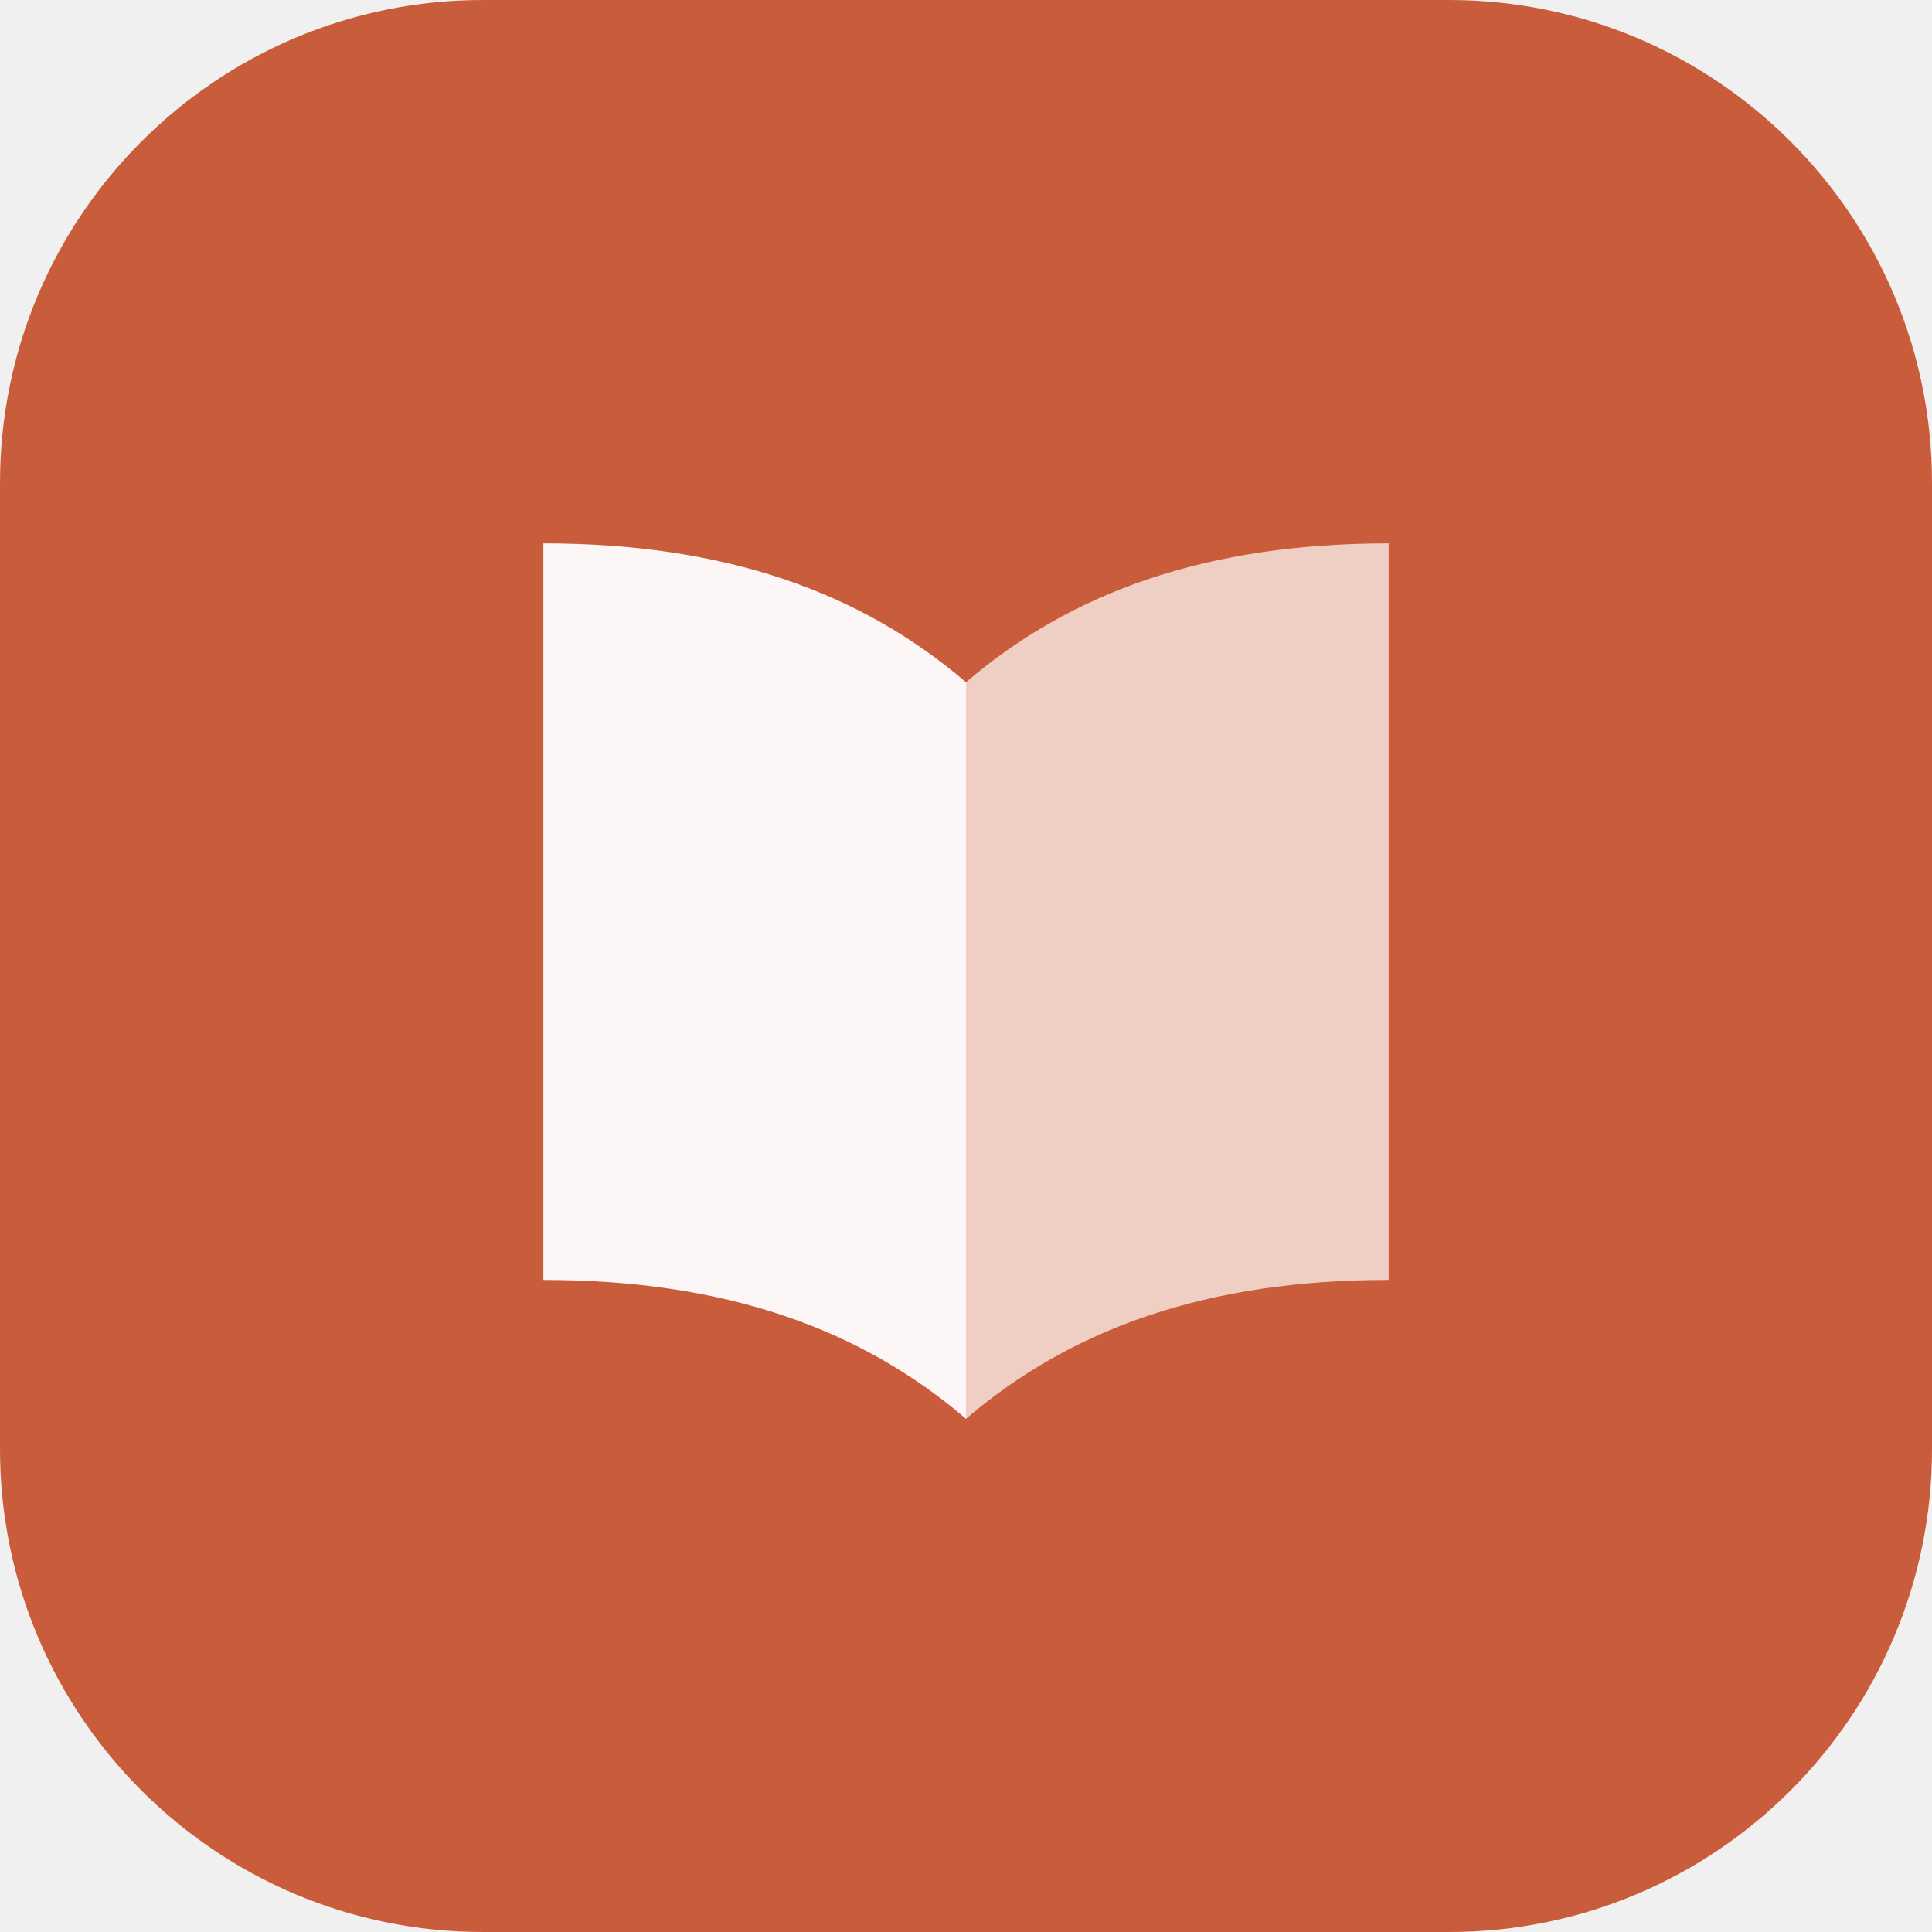
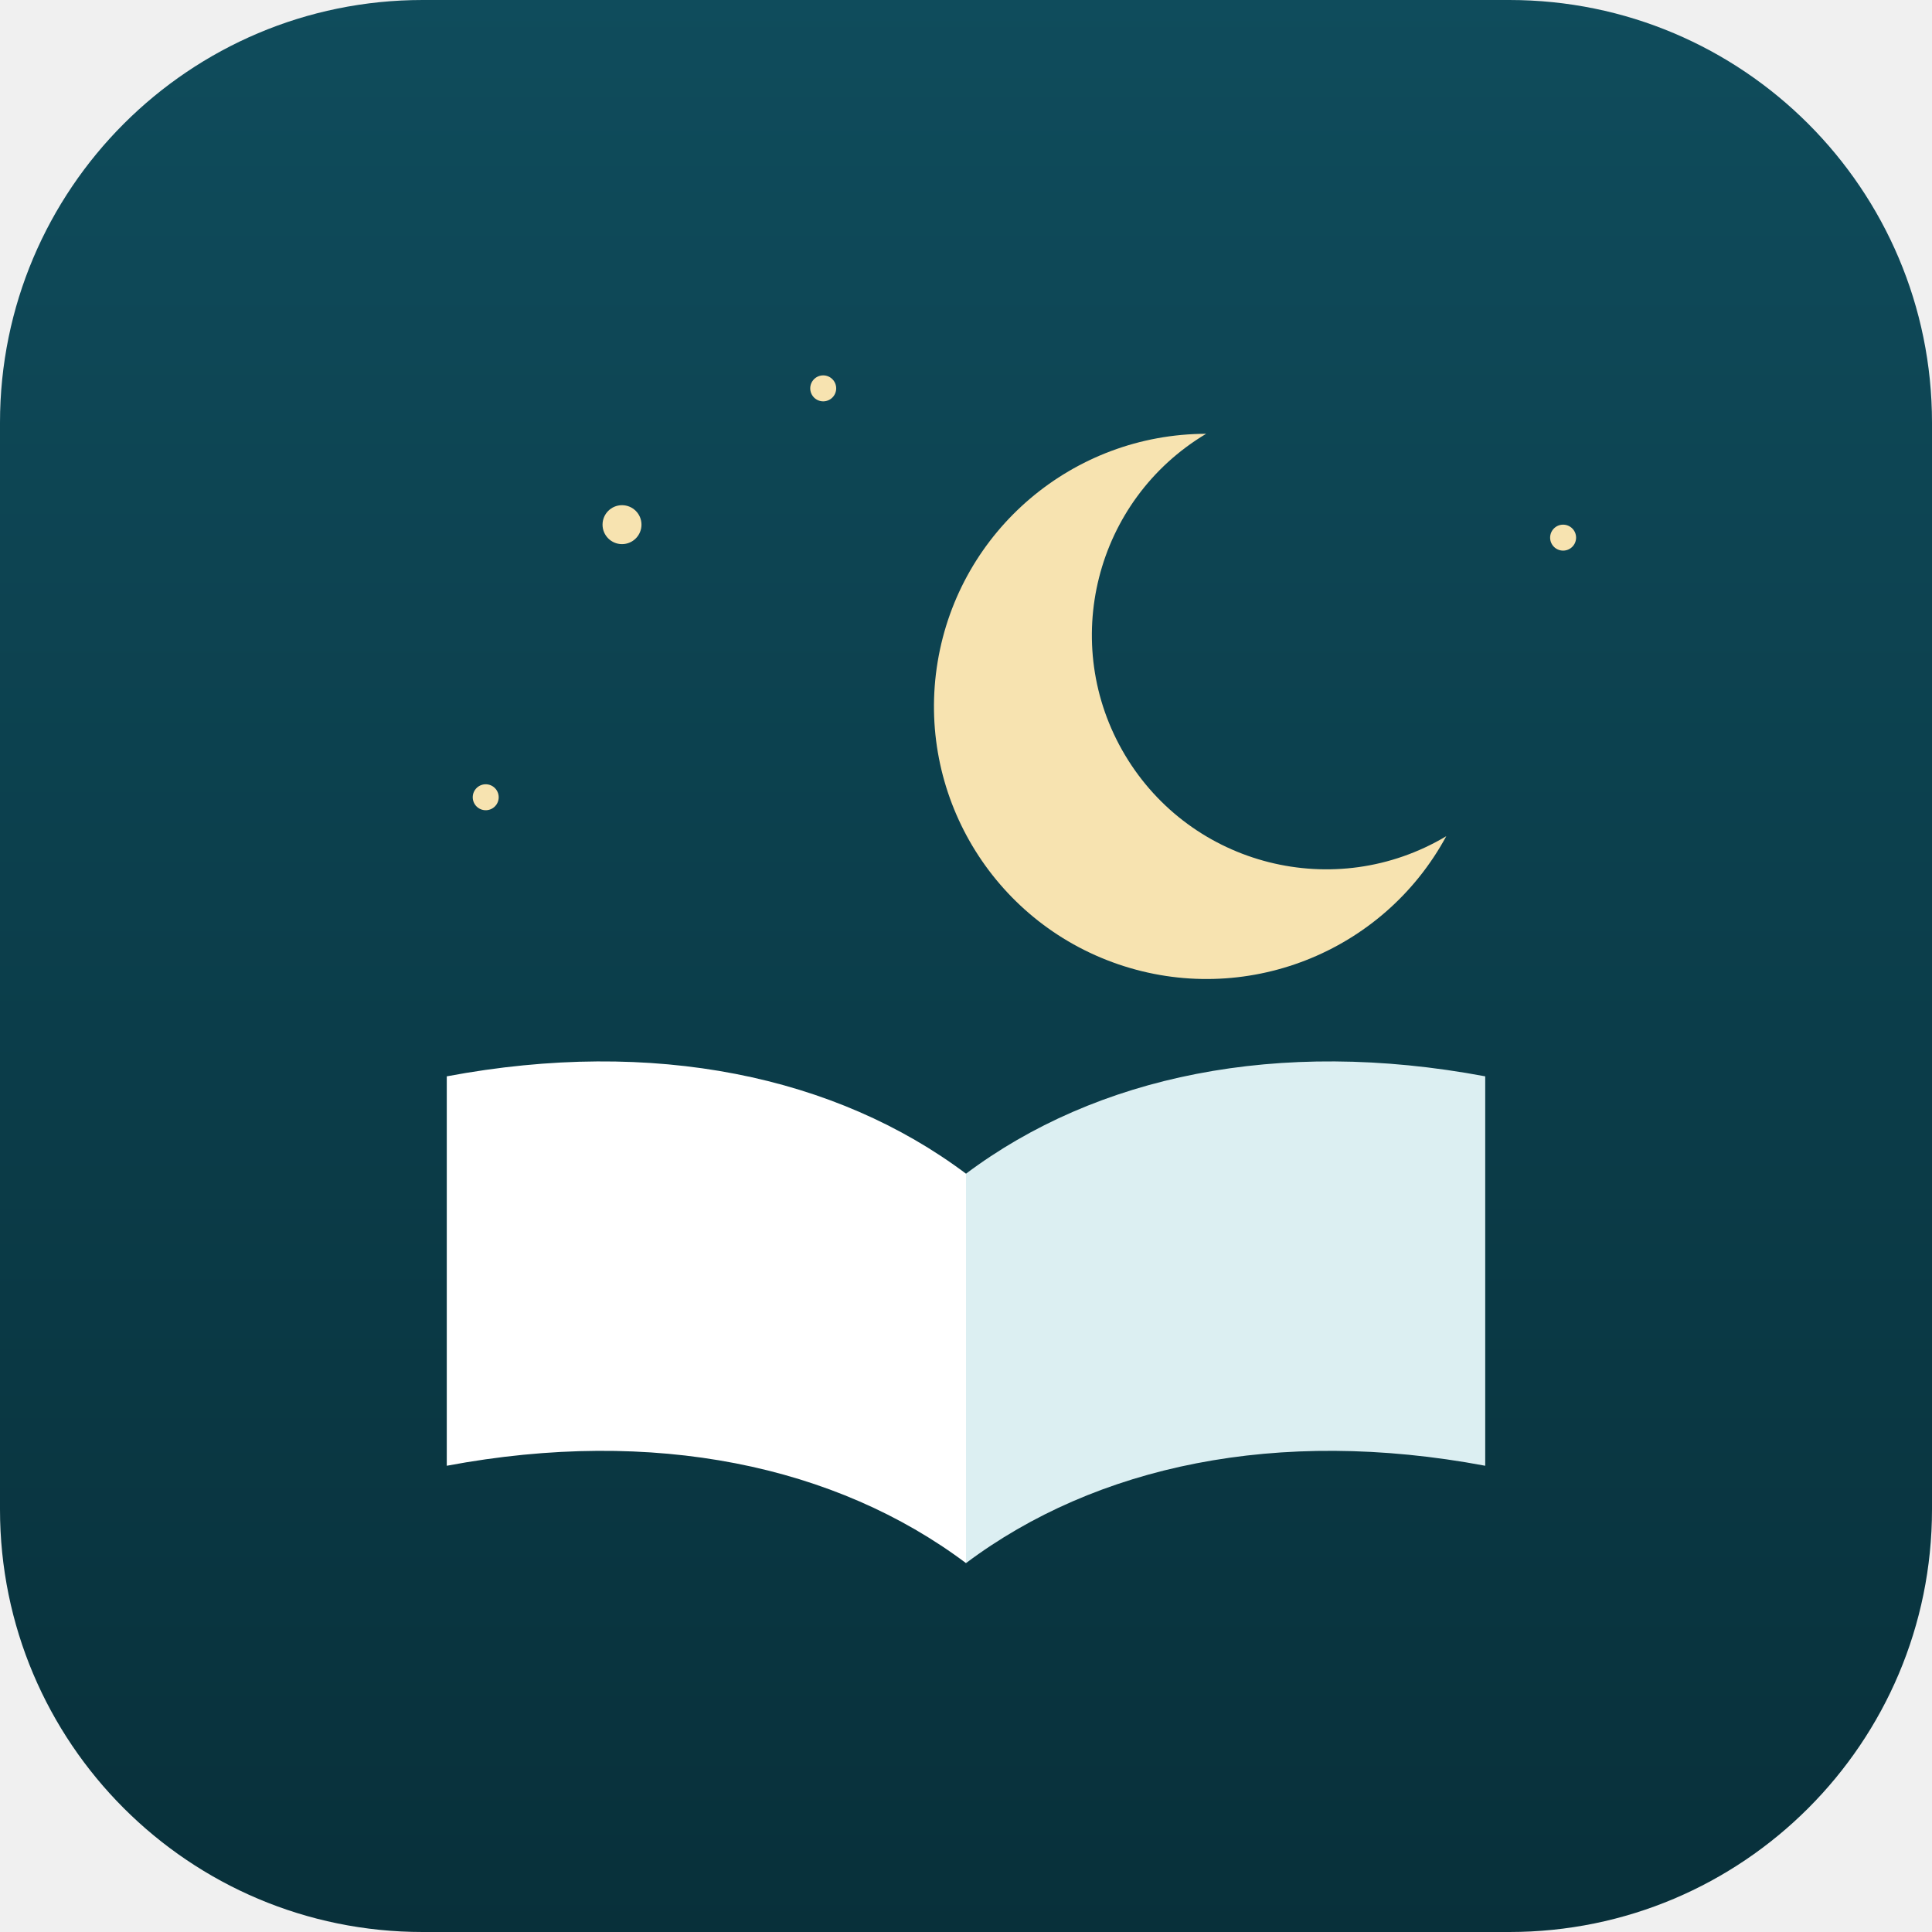
- <svg xmlns="http://www.w3.org/2000/svg" viewBox="0 0 64 64">
-   <rect width="64" height="64" rx="16" fill="#C95C3A" />
-   <path d="M18 18c6 0 10.5 1.6 14 4.6V47c-3.5-3-8-4.6-14-4.6V18z" fill="#fff" opacity=".95" />
-   <path d="M46 18c-6 0-10.5 1.6-14 4.6V47c3.5-3 8-4.6 14-4.6V18z" fill="#fff" opacity=".7" />
+ <svg xmlns="http://www.w3.org/2000/svg" viewBox="0 0 512 512">
+   <defs>
+     <linearGradient id="bgH" x1="0" y1="0" x2="0" y2="1">
+       <stop offset="0" stop-color="#0F4C5C" />
+       <stop offset="1" stop-color="#08303A" />
+     </linearGradient>
+   </defs>
+   <rect width="512" height="512" rx="112" fill="url(#bgH)" />
+   <g transform="translate(256 256) scale(0.86) translate(-256 -256)">
+     <path d="M330 92a84 84 0 1 0 74 124 70 70 0 1 1-74-124z" fill="#F7E3B0" />
+     <g fill="#F7E3B0">
+       <circle cx="150" cy="120" r="6" />
+       <circle cx="212" cy="78" r="4" />
+       <circle cx="108" cy="204" r="4" />
+       <circle cx="440" cy="124" r="4" />
+     </g>
+     <path d="M96 290c64-12 120 0 160 30v120c-40-30-96-42-160-30z" fill="#FFFFFF" />
+     <path d="M416 290c-64-12-120 0-160 30v120c40-30 96-42 160-30z" fill="#DCEFF2" />
+   </g>
</svg>
